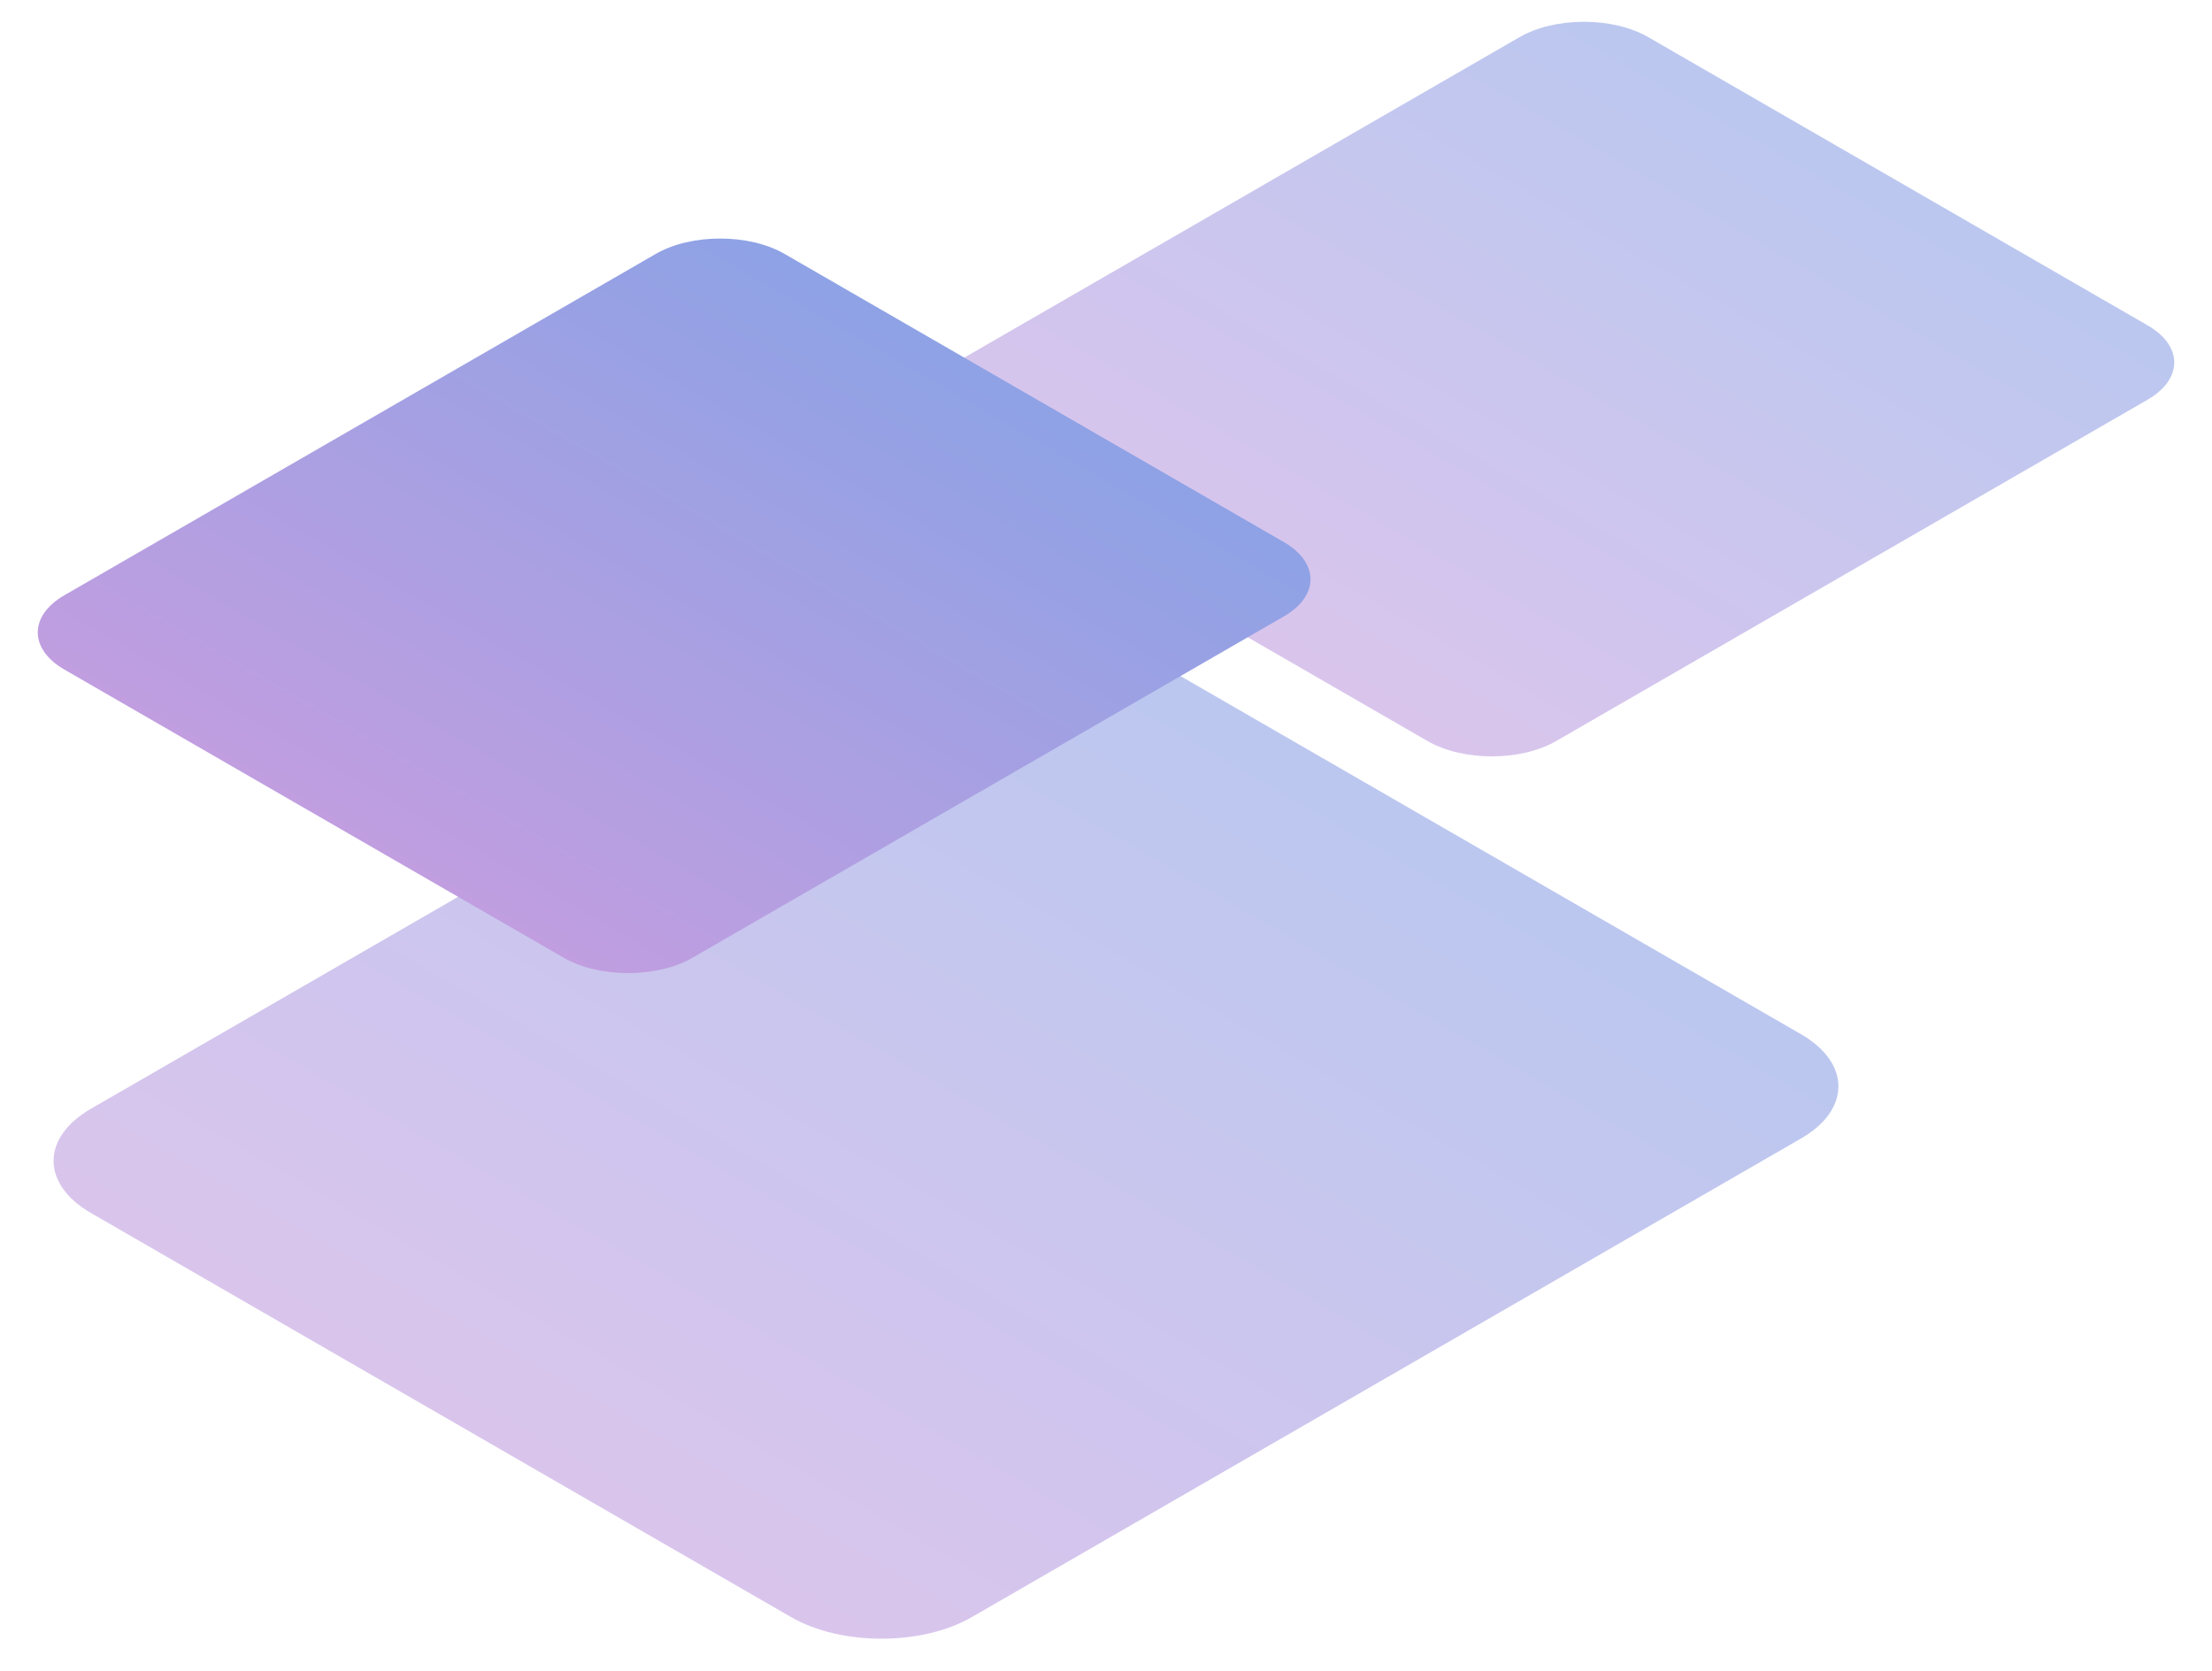
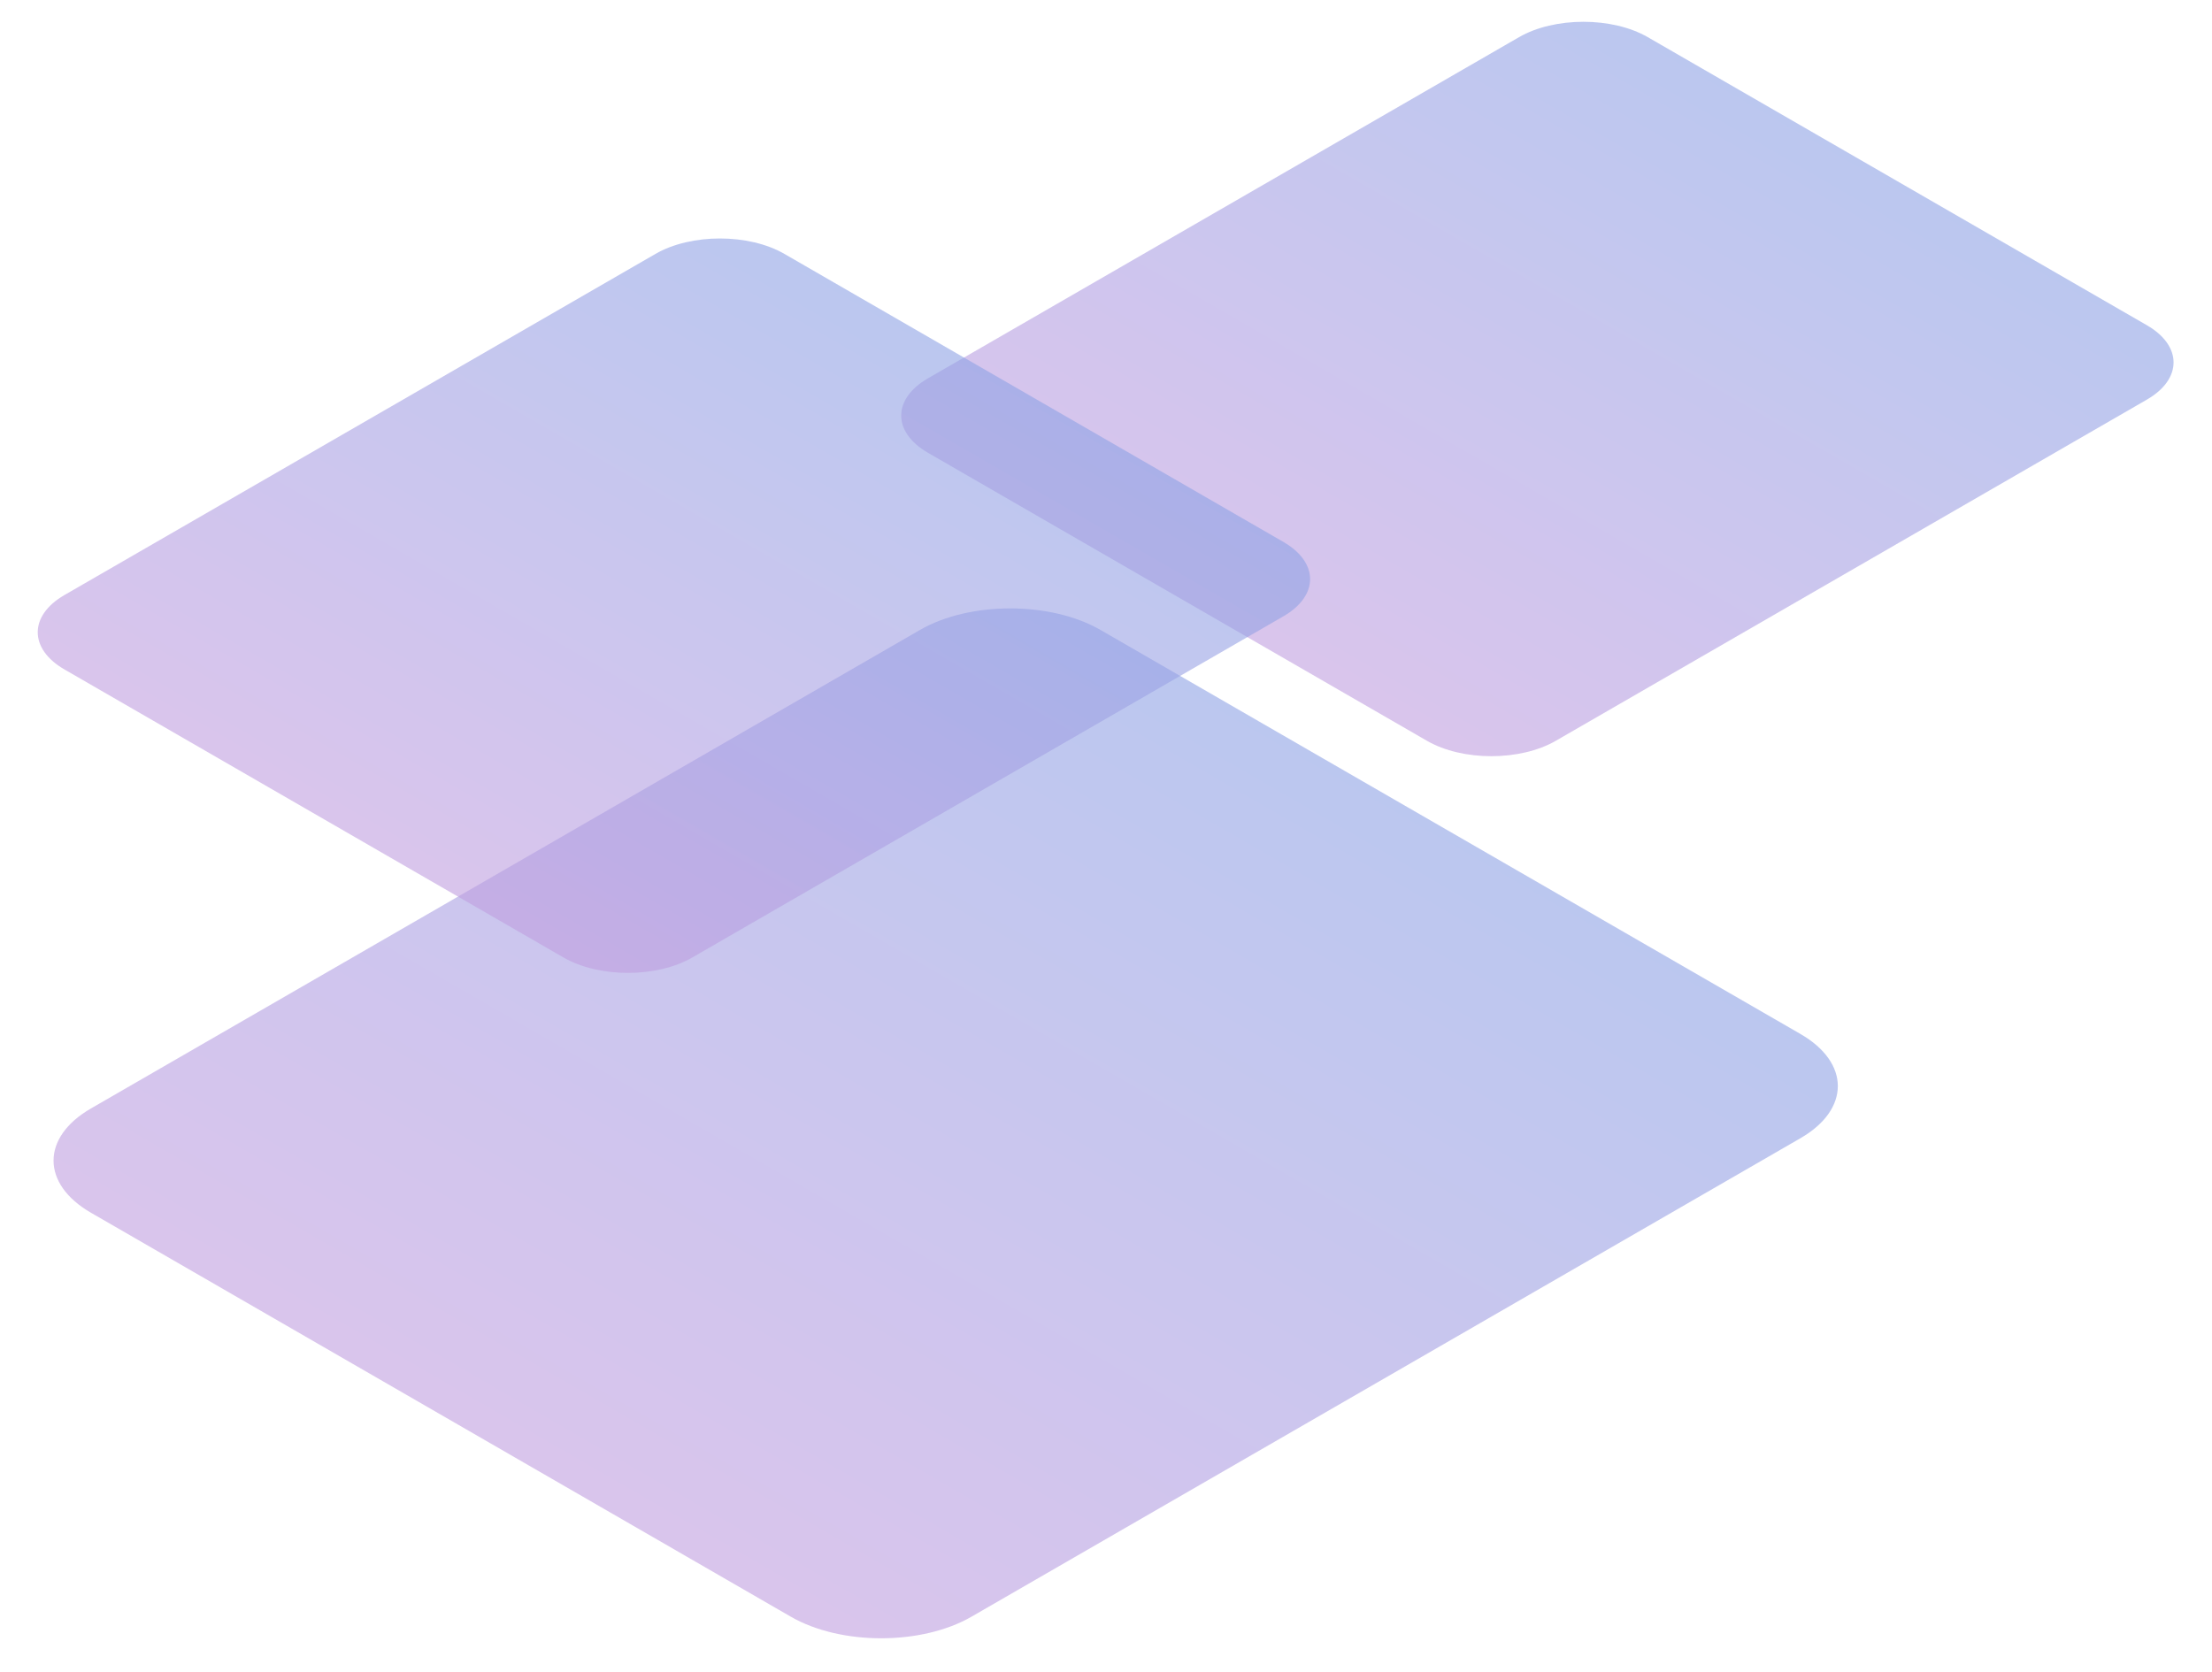
- <svg xmlns="http://www.w3.org/2000/svg" width="523" height="395" viewBox="0 0 523 395" fill="none">
+ <svg xmlns="http://www.w3.org/2000/svg" width="643" height="486" viewBox="0 0 643 486" fill="none">
  <g opacity="0.6">
-     <rect width="240.466" height="275.717" rx="24.671" transform="matrix(0.866044 0.499967 -0.866044 0.499967 238.931 136.69)" fill="url(#paint0_linear)" />
+     <rect width="295.547" height="338.873" rx="30.323" transform="matrix(0.866044 0.499967 -0.866044 0.499967 293.661 168)" fill="url(#paint0_linear)" />
  </g>
  <g opacity="0.6">
-     <rect width="171.474" height="196.612" rx="17.593" transform="matrix(0.866044 0.499967 -0.866044 0.499967 374.496 0)" fill="url(#paint1_linear)" />
+     <rect width="210.753" height="241.648" rx="21.623" transform="matrix(0.866044 0.499967 -0.866044 0.499967 460.278 0)" fill="url(#paint1_linear)" />
  </g>
-   <rect width="171.474" height="196.612" rx="17.593" transform="matrix(0.866044 0.499967 -0.866044 0.499967 170.275 51.2586)" fill="url(#paint2_linear)" />
+   <g opacity="0.6">
+     <rect width="210.753" height="241.648" rx="21.623" transform="matrix(0.866044 0.499967 -0.866044 0.499967 209.278 63)" fill="url(#paint2_linear)" />
+   </g>
  <defs>
-     <linearGradient id="paint0_linear" x1="120.233" y1="0" x2="120.233" y2="275.717" gradientUnits="userSpaceOnUse">
+     <linearGradient id="paint0_linear" x1="147.774" y1="0" x2="147.774" y2="338.873" gradientUnits="userSpaceOnUse">
      <stop stop-color="#8EA2E5" />
      <stop offset="1" stop-color="#C09EE0" />
    </linearGradient>
-     <linearGradient id="paint1_linear" x1="85.737" y1="0" x2="85.737" y2="196.612" gradientUnits="userSpaceOnUse">
+     <linearGradient id="paint1_linear" x1="105.376" y1="0" x2="105.376" y2="241.648" gradientUnits="userSpaceOnUse">
      <stop stop-color="#8EA2E5" />
      <stop offset="1" stop-color="#C09EE0" />
    </linearGradient>
-     <linearGradient id="paint2_linear" x1="85.737" y1="0" x2="85.737" y2="196.612" gradientUnits="userSpaceOnUse">
+     <linearGradient id="paint2_linear" x1="105.376" y1="0" x2="105.376" y2="241.648" gradientUnits="userSpaceOnUse">
      <stop stop-color="#8EA2E5" />
      <stop offset="1" stop-color="#C09EE0" />
    </linearGradient>
  </defs>
</svg>
